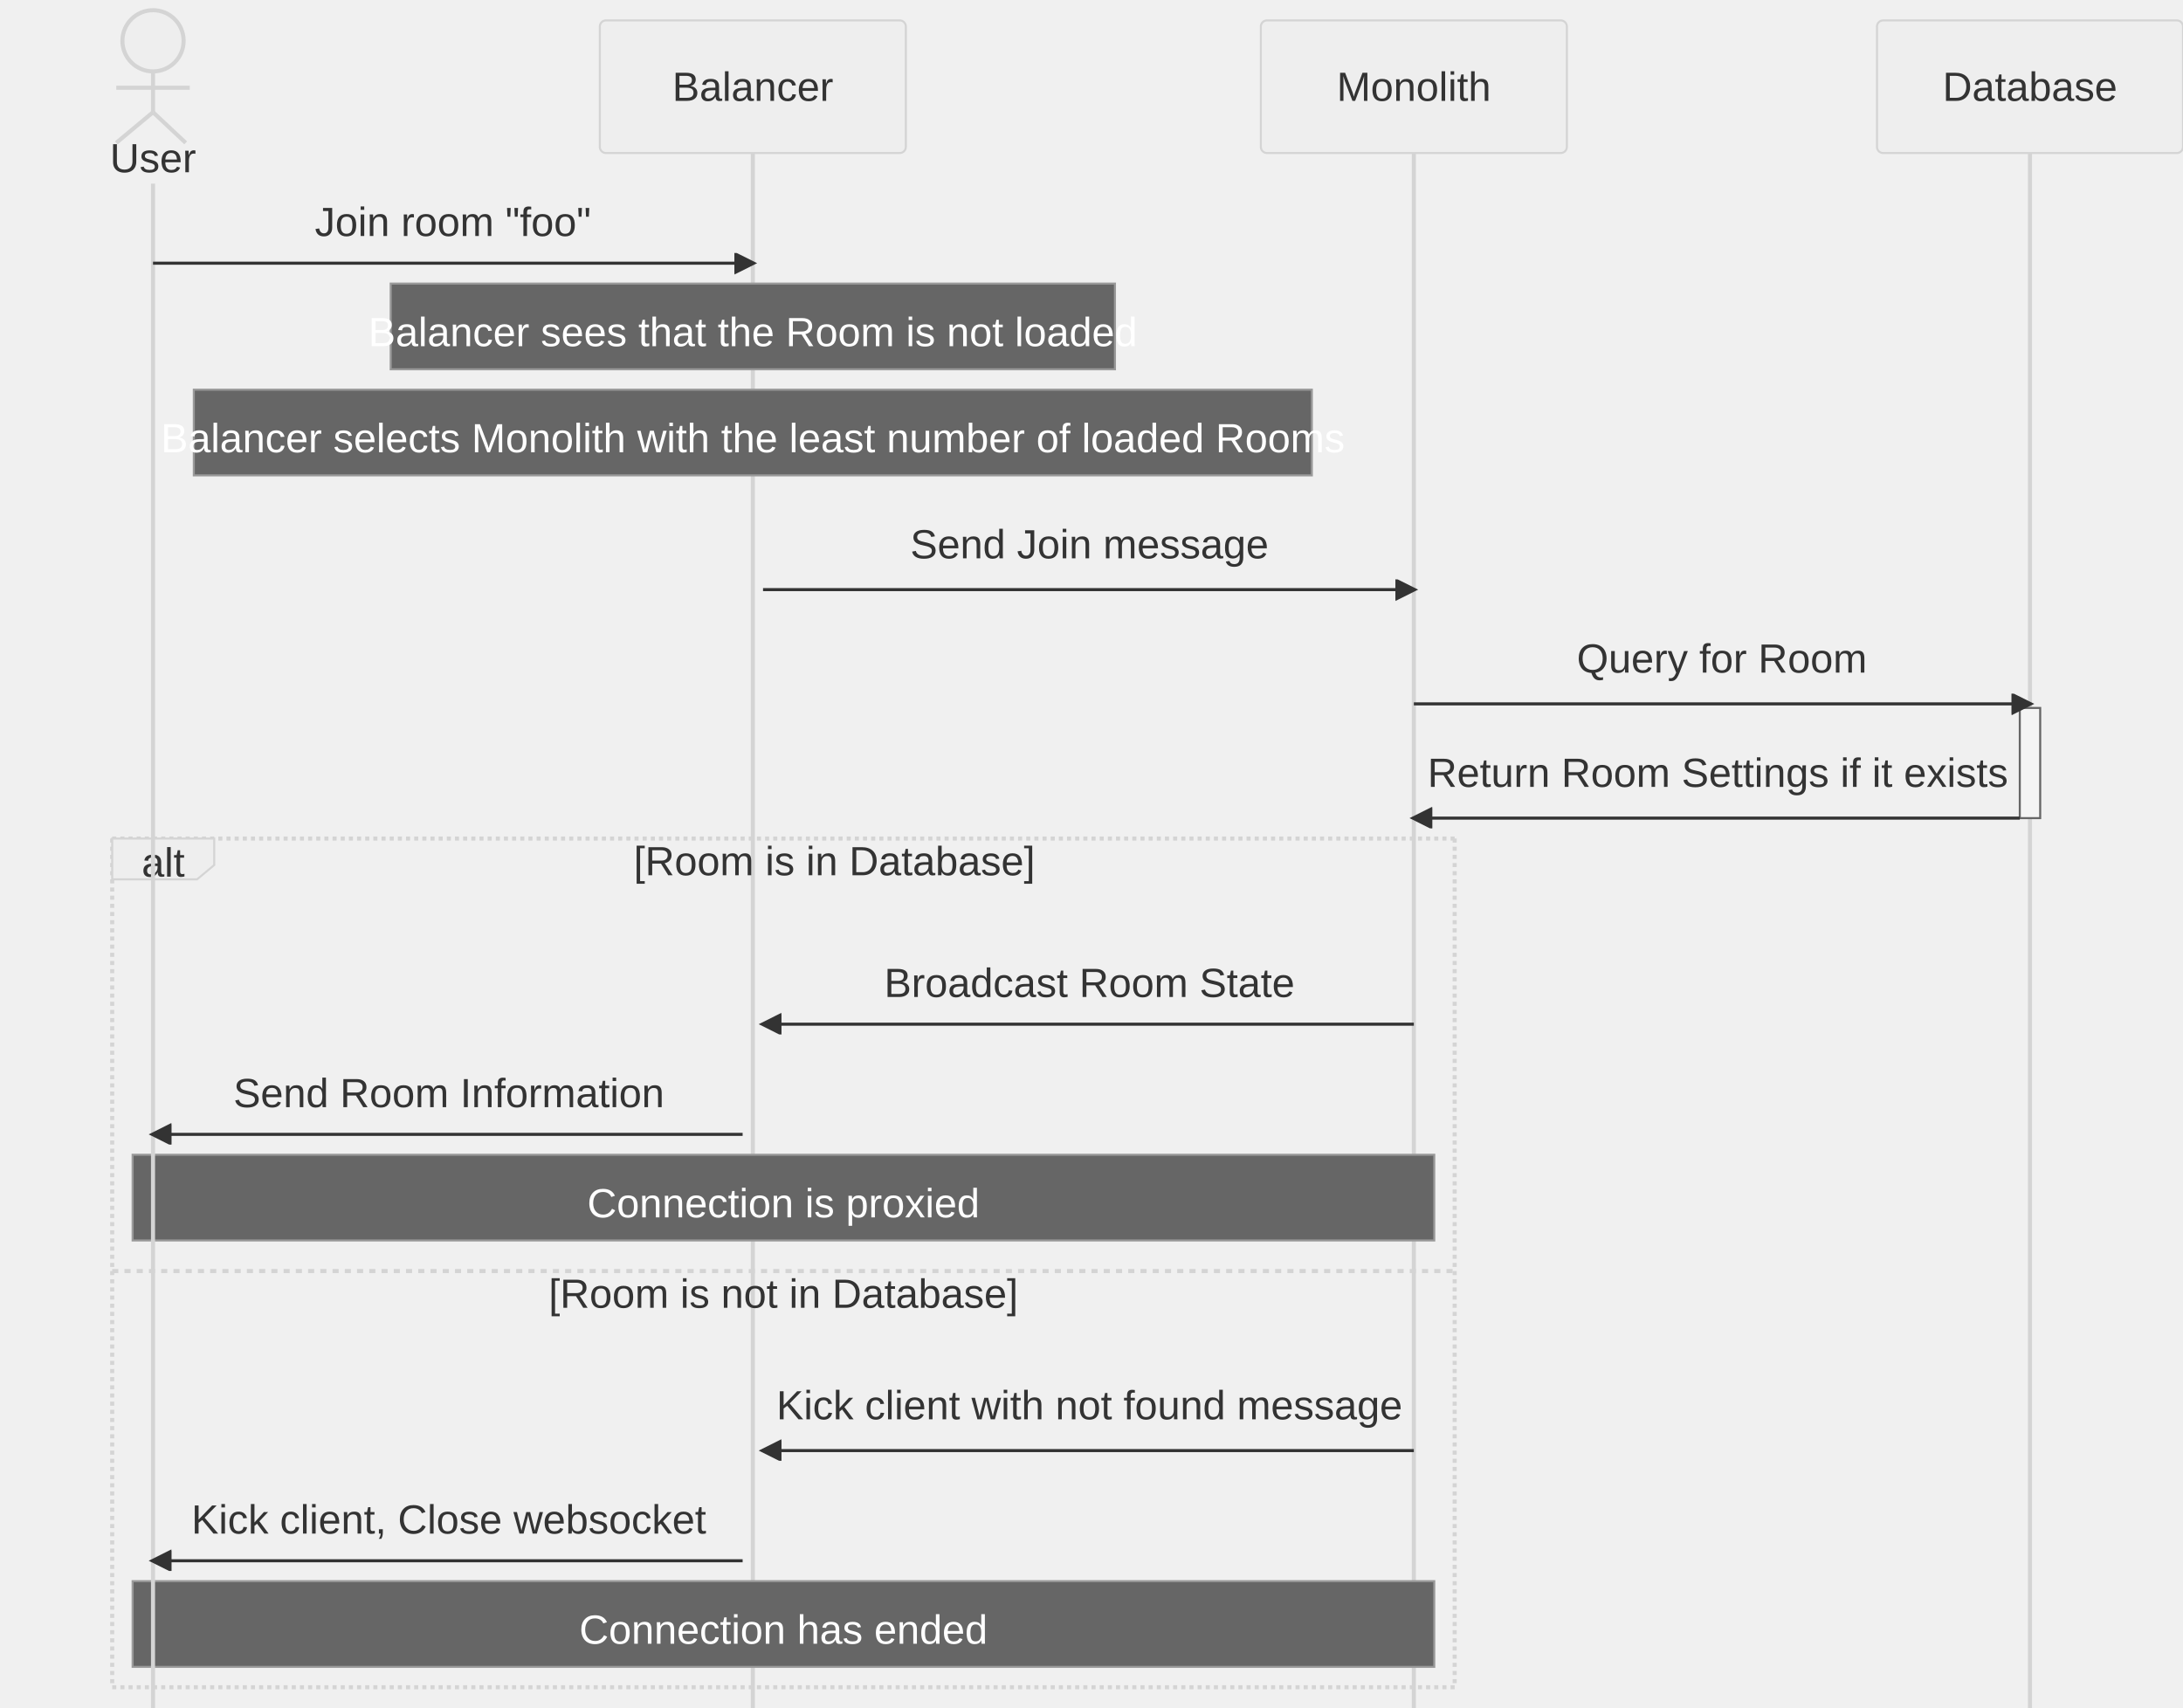
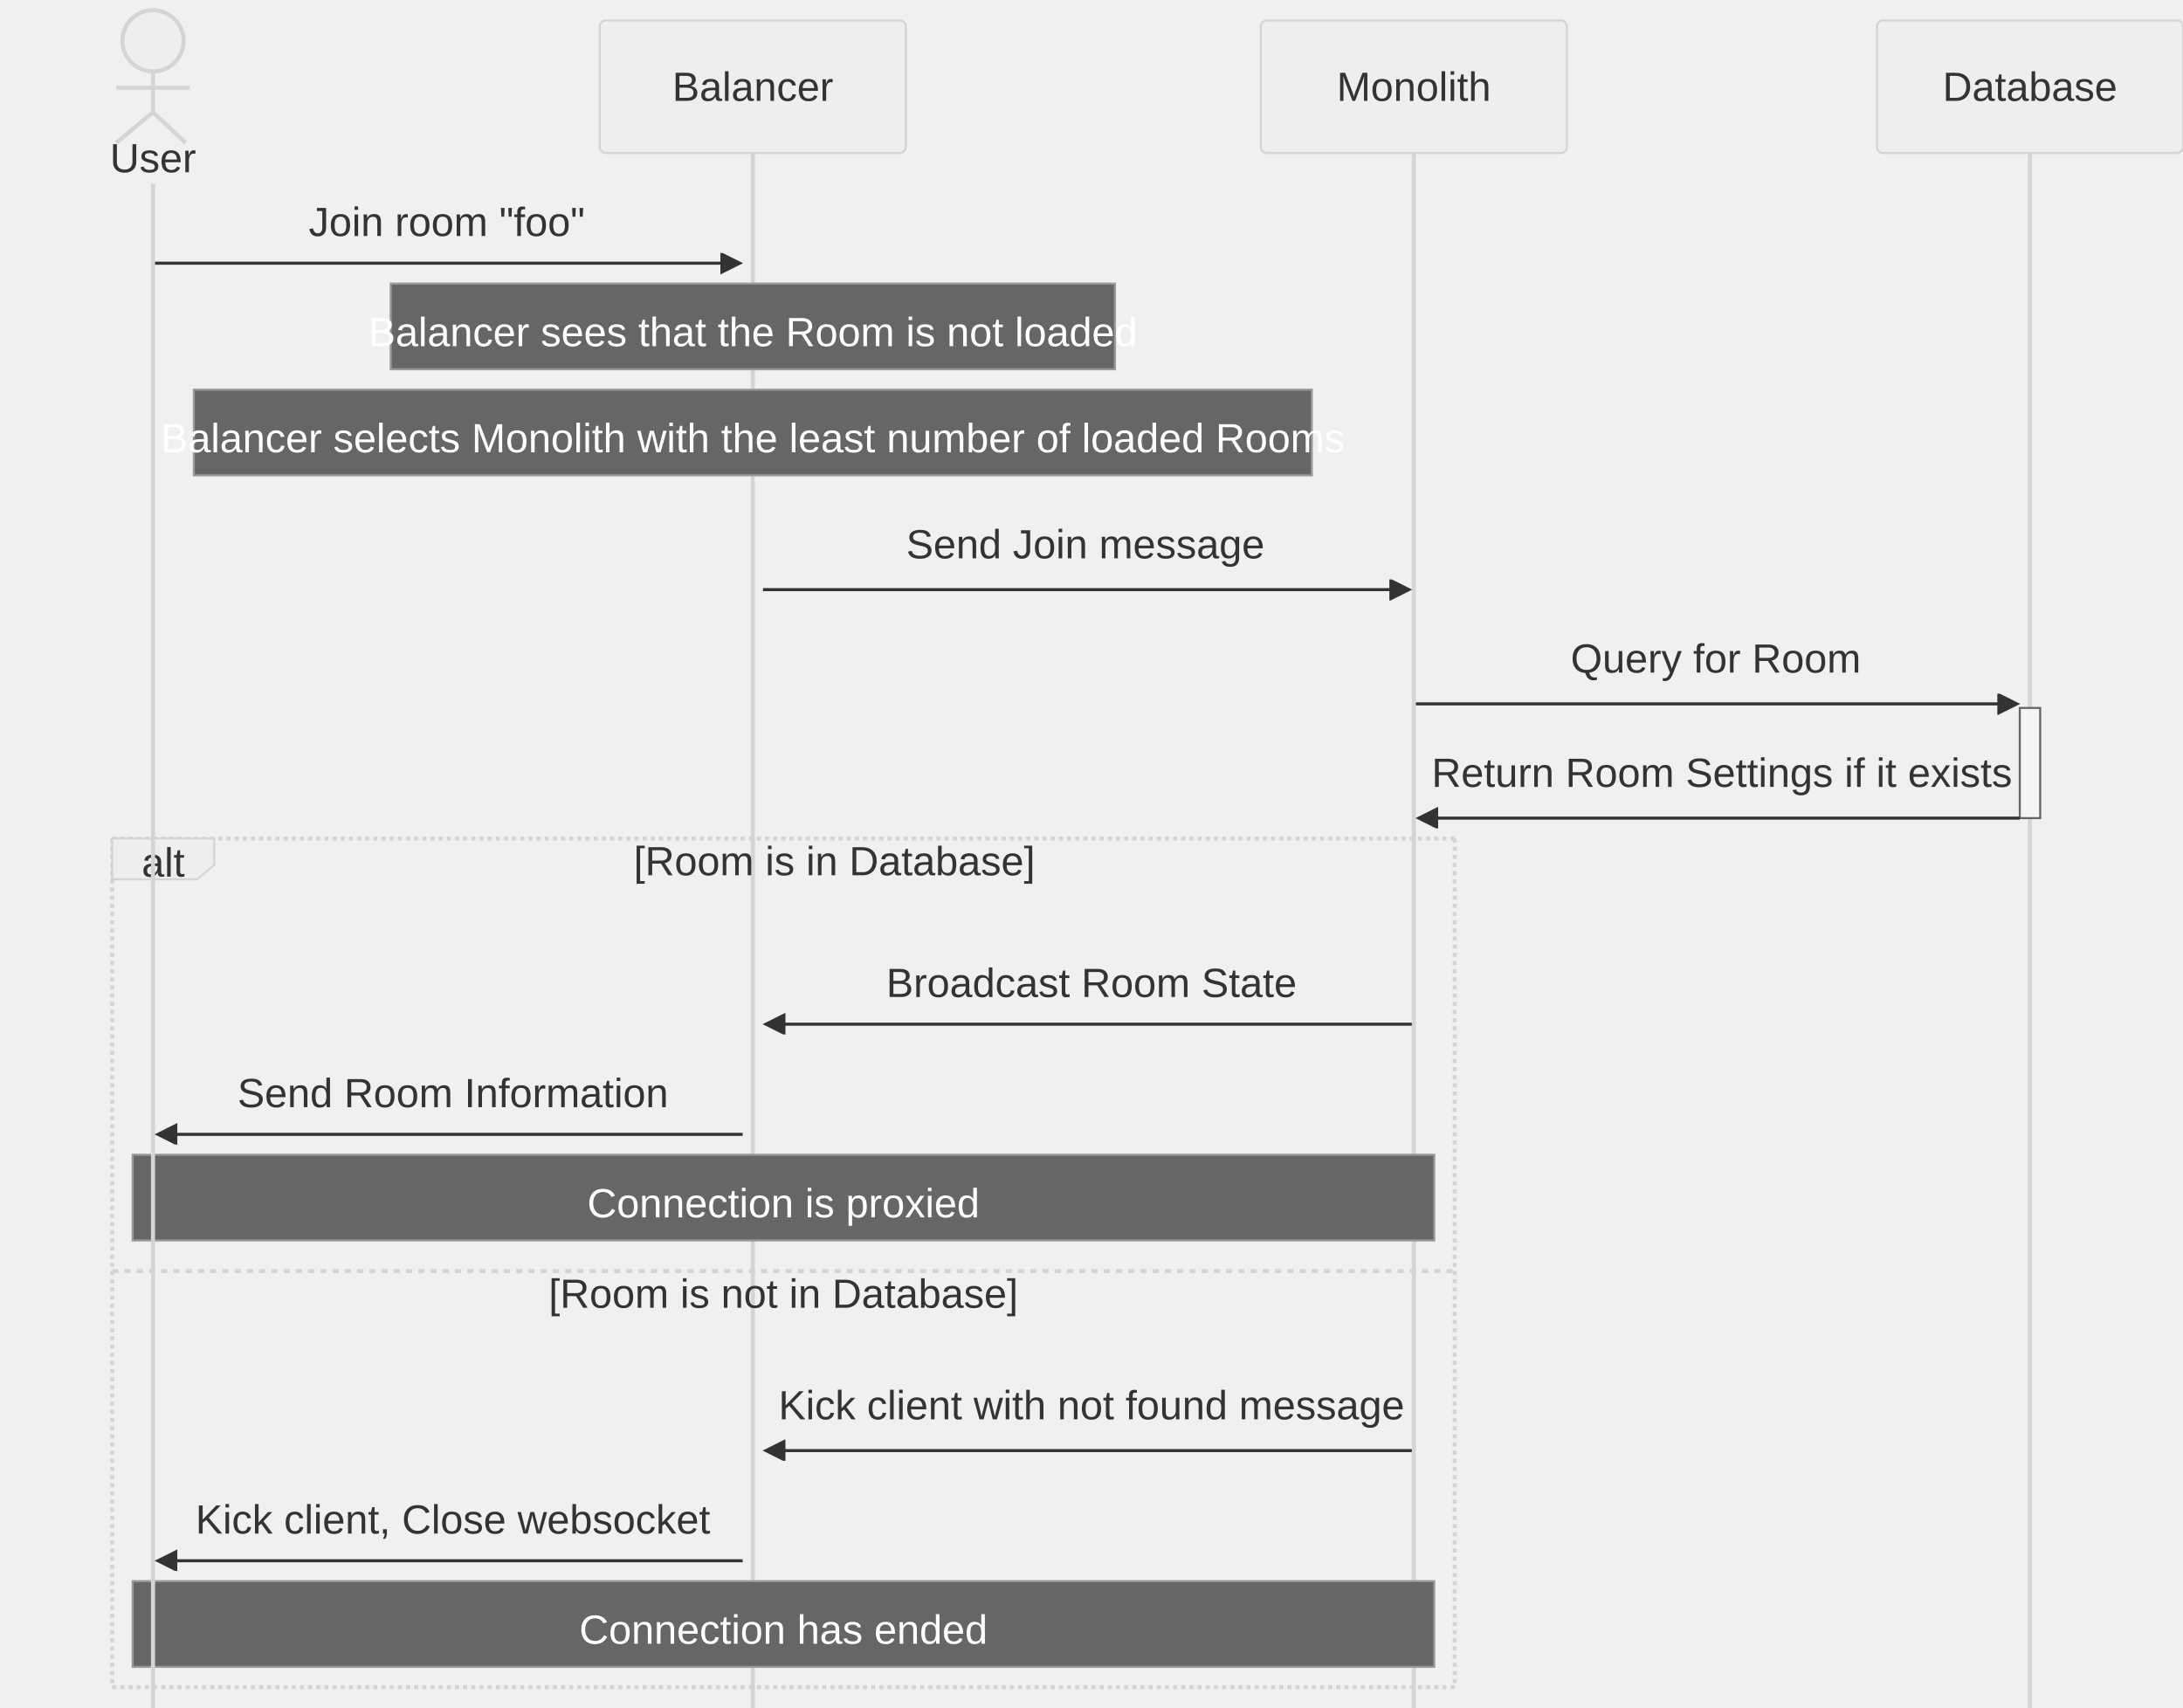
<svg xmlns="http://www.w3.org/2000/svg" aria-roledescription="sequence" role="graphics-document document" viewBox="0 -10 1070 837" style="max-width: 1070px; background-color: white;" width="100%" id="my-svg">
  <g>
    <line stroke="#999" stroke-width="0.5px" class="200" y2="2000" x2="995" y1="5" x1="995" id="actor3" />
    <g id="root-3">
      <rect class="actor" ry="3" rx="3" height="65" width="150" stroke="#666" fill="#eaeaea" y="0" x="920" />
      <text style="text-anchor: middle; font-size: 20px; font-weight: 400;" class="actor" alignment-baseline="central" dominant-baseline="central" y="32.5" x="995">
        <tspan dy="0" x="995">Database</tspan>
      </text>
    </g>
  </g>
  <g>
    <line stroke="#999" stroke-width="0.5px" class="200" y2="2000" x2="693" y1="5" x1="693" id="actor2" />
    <g id="root-2">
      <rect class="actor" ry="3" rx="3" height="65" width="150" stroke="#666" fill="#eaeaea" y="0" x="618" />
      <text style="text-anchor: middle; font-size: 20px; font-weight: 400;" class="actor" alignment-baseline="central" dominant-baseline="central" y="32.5" x="693">
        <tspan dy="0" x="693">Monolith</tspan>
      </text>
    </g>
  </g>
  <g>
    <line stroke="#999" stroke-width="0.5px" class="200" y2="2000" x2="369" y1="5" x1="369" id="actor1" />
    <g id="root-1">
      <rect class="actor" ry="3" rx="3" height="65" width="150" stroke="#666" fill="#eaeaea" y="0" x="294" />
      <text style="text-anchor: middle; font-size: 20px; font-weight: 400;" class="actor" alignment-baseline="central" dominant-baseline="central" y="32.5" x="369">
        <tspan dy="0" x="369">Balancer</tspan>
      </text>
    </g>
  </g>
  <style>#my-svg{font-family:"trebuchet ms",verdana,arial,sans-serif;font-size:16px;fill:#000000;}#my-svg .error-icon{fill:#552222;}#my-svg .error-text{fill:#552222;stroke:#552222;}#my-svg .edge-thickness-normal{stroke-width:2px;}#my-svg .edge-thickness-thick{stroke-width:3.5px;}#my-svg .edge-pattern-solid{stroke-dasharray:0;}#my-svg .edge-pattern-dashed{stroke-dasharray:3;}#my-svg .edge-pattern-dotted{stroke-dasharray:2;}#my-svg .marker{fill:#666;stroke:#666;}#my-svg .marker.cross{stroke:#666;}#my-svg svg{font-family:"trebuchet ms",verdana,arial,sans-serif;font-size:16px;}#my-svg .actor{stroke:hsl(0, 0%, 83%);fill:#eee;}#my-svg text.actor&gt;tspan{fill:#333;stroke:none;}#my-svg .actor-line{stroke:#666;}#my-svg .messageLine0{stroke-width:1.5;stroke-dasharray:none;stroke:#333;}#my-svg .messageLine1{stroke-width:1.5;stroke-dasharray:2,2;stroke:#333;}#my-svg #arrowhead path{fill:#333;stroke:#333;}#my-svg .sequenceNumber{fill:white;}#my-svg #sequencenumber{fill:#333;}#my-svg #crosshead path{fill:#333;stroke:#333;}#my-svg .messageText{fill:#333;stroke:none;}#my-svg .labelBox{stroke:hsl(0, 0%, 83%);fill:#eee;}#my-svg .labelText,#my-svg .labelText&gt;tspan{fill:#333;stroke:none;}#my-svg .loopText,#my-svg .loopText&gt;tspan{fill:#333;stroke:none;}#my-svg .loopLine{stroke-width:2px;stroke-dasharray:2,2;stroke:hsl(0, 0%, 83%);fill:hsl(0, 0%, 83%);}#my-svg .note{stroke:#999;fill:#666;}#my-svg .noteText,#my-svg .noteText&gt;tspan{fill:#fff;stroke:none;}#my-svg .activation0{fill:#f4f4f4;stroke:#666;}#my-svg .activation1{fill:#f4f4f4;stroke:#666;}#my-svg .activation2{fill:#f4f4f4;stroke:#666;}#my-svg .actorPopupMenu{position:absolute;}#my-svg .actorPopupMenuPanel{position:absolute;fill:#eee;box-shadow:0px 8px 16px 0px rgba(0,0,0,0.2);filter:drop-shadow(3px 5px 2px rgb(0 0 0 / 0.4));}#my-svg .actor-man line{stroke:hsl(0, 0%, 83%);fill:#eee;}#my-svg .actor-man circle,#my-svg line{stroke:hsl(0, 0%, 83%);fill:#eee;stroke-width:2px;}#my-svg :root{--mermaid-font-family:"trebuchet ms",verdana,arial,sans-serif;}</style>
  <g />
  <defs>
    <symbol height="24" width="24" id="computer">
      <path d="M2 2v13h20v-13h-20zm18 11h-16v-9h16v9zm-10.228 6l.466-1h3.524l.467 1h-4.457zm14.228 3h-24l2-6h2.104l-1.33 4h18.45l-1.297-4h2.073l2 6zm-5-10h-14v-7h14v7z" transform="scale(.5)" />
    </symbol>
  </defs>
  <defs>
    <symbol clip-rule="evenodd" fill-rule="evenodd" id="database">
      <path d="M12.258.001l.256.004.255.005.253.008.251.01.249.012.247.015.246.016.242.019.241.02.239.023.236.024.233.027.231.028.229.031.225.032.223.034.22.036.217.038.214.04.211.041.208.043.205.045.201.046.198.048.194.05.191.051.187.053.183.054.18.056.175.057.172.059.168.06.163.061.16.063.155.064.15.066.074.033.073.033.071.034.07.034.069.035.068.035.067.035.066.035.064.036.064.036.062.036.06.036.06.037.058.037.058.037.055.038.055.038.053.038.052.038.051.039.05.039.048.039.047.039.045.04.044.04.043.04.041.04.04.041.039.041.037.041.036.041.034.041.033.042.032.042.03.042.029.042.027.042.026.043.024.043.023.043.021.043.02.043.018.044.017.043.015.044.013.044.012.044.011.045.009.044.007.045.006.045.004.045.002.045.001.045v17l-.001.045-.002.045-.004.045-.006.045-.007.045-.009.044-.011.045-.012.044-.013.044-.015.044-.017.043-.018.044-.02.043-.021.043-.023.043-.024.043-.026.043-.027.042-.029.042-.03.042-.032.042-.033.042-.034.041-.036.041-.037.041-.039.041-.04.041-.041.04-.043.04-.044.04-.045.04-.047.039-.048.039-.05.039-.051.039-.052.038-.053.038-.055.038-.055.038-.058.037-.058.037-.06.037-.06.036-.062.036-.064.036-.064.036-.066.035-.067.035-.068.035-.069.035-.07.034-.071.034-.073.033-.074.033-.15.066-.155.064-.16.063-.163.061-.168.06-.172.059-.175.057-.18.056-.183.054-.187.053-.191.051-.194.05-.198.048-.201.046-.205.045-.208.043-.211.041-.214.04-.217.038-.22.036-.223.034-.225.032-.229.031-.231.028-.233.027-.236.024-.239.023-.241.02-.242.019-.246.016-.247.015-.249.012-.251.01-.253.008-.255.005-.256.004-.258.001-.258-.001-.256-.004-.255-.005-.253-.008-.251-.01-.249-.012-.247-.015-.245-.016-.243-.019-.241-.02-.238-.023-.236-.024-.234-.027-.231-.028-.228-.031-.226-.032-.223-.034-.22-.036-.217-.038-.214-.04-.211-.041-.208-.043-.204-.045-.201-.046-.198-.048-.195-.05-.19-.051-.187-.053-.184-.054-.179-.056-.176-.057-.172-.059-.167-.06-.164-.061-.159-.063-.155-.064-.151-.066-.074-.033-.072-.033-.072-.034-.07-.034-.069-.035-.068-.035-.067-.035-.066-.035-.064-.036-.063-.036-.062-.036-.061-.036-.06-.037-.058-.037-.057-.037-.056-.038-.055-.038-.053-.038-.052-.038-.051-.039-.049-.039-.049-.039-.046-.039-.046-.04-.044-.04-.043-.04-.041-.04-.04-.041-.039-.041-.037-.041-.036-.041-.034-.041-.033-.042-.032-.042-.03-.042-.029-.042-.027-.042-.026-.043-.024-.043-.023-.043-.021-.043-.02-.043-.018-.044-.017-.043-.015-.044-.013-.044-.012-.044-.011-.045-.009-.044-.007-.045-.006-.045-.004-.045-.002-.045-.001-.045v-17l.001-.045.002-.045.004-.045.006-.045.007-.045.009-.044.011-.045.012-.044.013-.044.015-.044.017-.043.018-.044.02-.043.021-.043.023-.043.024-.043.026-.043.027-.042.029-.042.03-.042.032-.042.033-.042.034-.041.036-.041.037-.041.039-.041.04-.041.041-.04.043-.04.044-.04.046-.04.046-.039.049-.039.049-.039.051-.039.052-.038.053-.038.055-.038.056-.038.057-.037.058-.037.06-.037.061-.036.062-.036.063-.036.064-.036.066-.035.067-.035.068-.035.069-.035.07-.034.072-.034.072-.033.074-.033.151-.066.155-.064.159-.063.164-.061.167-.06.172-.059.176-.057.179-.056.184-.054.187-.053.19-.051.195-.05.198-.048.201-.046.204-.045.208-.043.211-.041.214-.04.217-.038.22-.036.223-.034.226-.032.228-.031.231-.028.234-.027.236-.024.238-.023.241-.02.243-.019.245-.016.247-.015.249-.012.251-.01.253-.008.255-.005.256-.004.258-.001.258.001zm-9.258 20.499v.01l.001.021.003.021.004.022.005.021.006.022.007.022.009.023.01.022.011.023.012.023.013.023.015.023.016.024.017.023.018.024.019.024.021.024.022.025.023.024.024.025.052.049.056.05.061.051.066.051.07.051.075.051.079.052.084.052.088.052.092.052.097.052.102.051.105.052.11.052.114.051.119.051.123.051.127.05.131.05.135.05.139.048.144.049.147.047.152.047.155.047.16.045.163.045.167.043.171.043.176.041.178.041.183.039.187.039.19.037.194.035.197.035.202.033.204.031.209.03.212.029.216.027.219.025.222.024.226.021.23.02.233.018.236.016.24.015.243.012.246.01.249.008.253.005.256.004.259.001.26-.001.257-.004.254-.005.25-.008.247-.011.244-.012.241-.014.237-.016.233-.018.231-.021.226-.021.224-.024.22-.026.216-.027.212-.028.21-.031.205-.031.202-.034.198-.034.194-.036.191-.037.187-.039.183-.04.179-.04.175-.042.172-.043.168-.044.163-.045.16-.046.155-.046.152-.047.148-.048.143-.049.139-.049.136-.05.131-.05.126-.05.123-.051.118-.052.114-.051.11-.052.106-.052.101-.052.096-.052.092-.052.088-.053.083-.051.079-.052.074-.052.07-.051.065-.051.06-.051.056-.05.051-.05.023-.024.023-.025.021-.024.02-.024.019-.024.018-.024.017-.024.015-.023.014-.024.013-.023.012-.023.01-.023.01-.022.008-.022.006-.022.006-.022.004-.022.004-.021.001-.021.001-.021v-4.127l-.077.055-.08.053-.083.054-.085.053-.087.052-.09.052-.093.051-.095.05-.097.05-.1.049-.102.049-.105.048-.106.047-.109.047-.111.046-.114.045-.115.045-.118.044-.12.043-.122.042-.124.042-.126.041-.128.04-.13.04-.132.038-.134.038-.135.037-.138.037-.139.035-.142.035-.143.034-.144.033-.147.032-.148.031-.15.03-.151.03-.153.029-.154.027-.156.027-.158.026-.159.025-.161.024-.162.023-.163.022-.165.021-.166.02-.167.019-.169.018-.169.017-.171.016-.173.015-.173.014-.175.013-.175.012-.177.011-.178.01-.179.008-.179.008-.181.006-.182.005-.182.004-.184.003-.184.002h-.37l-.184-.002-.184-.003-.182-.004-.182-.005-.181-.006-.179-.008-.179-.008-.178-.01-.176-.011-.176-.012-.175-.013-.173-.014-.172-.015-.171-.016-.17-.017-.169-.018-.167-.019-.166-.02-.165-.021-.163-.022-.162-.023-.161-.024-.159-.025-.157-.026-.156-.027-.155-.027-.153-.029-.151-.03-.15-.03-.148-.031-.146-.032-.145-.033-.143-.034-.141-.035-.14-.035-.137-.037-.136-.037-.134-.038-.132-.038-.13-.04-.128-.04-.126-.041-.124-.042-.122-.042-.12-.044-.117-.043-.116-.045-.113-.045-.112-.046-.109-.047-.106-.047-.105-.048-.102-.049-.1-.049-.097-.05-.095-.05-.093-.052-.09-.051-.087-.052-.085-.053-.083-.054-.08-.054-.077-.054v4.127zm0-5.654v.011l.001.021.003.021.004.021.005.022.006.022.007.022.009.022.01.022.011.023.012.023.013.023.015.024.016.023.017.024.018.024.019.024.021.024.022.024.023.025.024.024.052.05.056.05.061.05.066.051.07.051.075.052.079.051.084.052.088.052.092.052.097.052.102.052.105.052.11.051.114.051.119.052.123.05.127.051.131.05.135.049.139.049.144.048.147.048.152.047.155.046.16.045.163.045.167.044.171.042.176.042.178.04.183.04.187.038.19.037.194.036.197.034.202.033.204.032.209.03.212.028.216.027.219.025.222.024.226.022.23.02.233.018.236.016.24.014.243.012.246.01.249.008.253.006.256.003.259.001.26-.001.257-.003.254-.006.25-.008.247-.01.244-.012.241-.015.237-.016.233-.018.231-.02.226-.022.224-.024.22-.025.216-.027.212-.029.21-.03.205-.032.202-.033.198-.035.194-.036.191-.037.187-.039.183-.039.179-.041.175-.042.172-.043.168-.044.163-.045.16-.045.155-.047.152-.047.148-.048.143-.048.139-.05.136-.049.131-.05.126-.051.123-.051.118-.051.114-.052.11-.052.106-.052.101-.052.096-.052.092-.052.088-.052.083-.052.079-.052.074-.051.07-.052.065-.051.06-.05.056-.051.051-.049.023-.025.023-.024.021-.025.02-.024.019-.024.018-.024.017-.024.015-.023.014-.023.013-.024.012-.022.01-.023.01-.023.008-.022.006-.022.006-.022.004-.021.004-.022.001-.021.001-.021v-4.139l-.077.054-.08.054-.083.054-.085.052-.087.053-.09.051-.093.051-.095.051-.097.05-.1.049-.102.049-.105.048-.106.047-.109.047-.111.046-.114.045-.115.044-.118.044-.12.044-.122.042-.124.042-.126.041-.128.04-.13.039-.132.039-.134.038-.135.037-.138.036-.139.036-.142.035-.143.033-.144.033-.147.033-.148.031-.15.03-.151.03-.153.028-.154.028-.156.027-.158.026-.159.025-.161.024-.162.023-.163.022-.165.021-.166.02-.167.019-.169.018-.169.017-.171.016-.173.015-.173.014-.175.013-.175.012-.177.011-.178.009-.179.009-.179.007-.181.007-.182.005-.182.004-.184.003-.184.002h-.37l-.184-.002-.184-.003-.182-.004-.182-.005-.181-.007-.179-.007-.179-.009-.178-.009-.176-.011-.176-.012-.175-.013-.173-.014-.172-.015-.171-.016-.17-.017-.169-.018-.167-.019-.166-.02-.165-.021-.163-.022-.162-.023-.161-.024-.159-.025-.157-.026-.156-.027-.155-.028-.153-.028-.151-.03-.15-.03-.148-.031-.146-.033-.145-.033-.143-.033-.141-.035-.14-.036-.137-.036-.136-.037-.134-.038-.132-.039-.13-.039-.128-.04-.126-.041-.124-.042-.122-.043-.12-.043-.117-.044-.116-.044-.113-.046-.112-.046-.109-.046-.106-.047-.105-.048-.102-.049-.1-.049-.097-.05-.095-.051-.093-.051-.09-.051-.087-.053-.085-.052-.083-.054-.08-.054-.077-.054v4.139zm0-5.666v.011l.001.02.003.022.004.021.005.022.006.021.007.022.009.023.01.022.011.023.012.023.013.023.015.023.016.024.017.024.018.023.019.024.021.025.022.024.023.024.024.025.052.05.056.05.061.05.066.051.07.051.075.052.079.051.084.052.088.052.092.052.097.052.102.052.105.051.11.052.114.051.119.051.123.051.127.05.131.05.135.05.139.049.144.048.147.048.152.047.155.046.16.045.163.045.167.043.171.043.176.042.178.04.183.04.187.038.19.037.194.036.197.034.202.033.204.032.209.03.212.028.216.027.219.025.222.024.226.021.23.02.233.018.236.017.24.014.243.012.246.01.249.008.253.006.256.003.259.001.26-.001.257-.003.254-.006.25-.008.247-.01.244-.013.241-.014.237-.016.233-.018.231-.02.226-.022.224-.024.22-.025.216-.027.212-.029.21-.03.205-.032.202-.033.198-.035.194-.036.191-.037.187-.039.183-.039.179-.041.175-.042.172-.043.168-.044.163-.045.16-.045.155-.047.152-.047.148-.048.143-.049.139-.049.136-.049.131-.051.126-.05.123-.051.118-.052.114-.051.11-.052.106-.052.101-.052.096-.052.092-.052.088-.052.083-.052.079-.052.074-.052.07-.051.065-.051.06-.051.056-.05.051-.049.023-.025.023-.025.021-.024.02-.024.019-.024.018-.024.017-.024.015-.023.014-.024.013-.023.012-.023.01-.022.01-.023.008-.022.006-.022.006-.022.004-.022.004-.021.001-.021.001-.021v-4.153l-.077.054-.08.054-.083.053-.085.053-.087.053-.09.051-.093.051-.095.051-.097.05-.1.049-.102.048-.105.048-.106.048-.109.046-.111.046-.114.046-.115.044-.118.044-.12.043-.122.043-.124.042-.126.041-.128.04-.13.039-.132.039-.134.038-.135.037-.138.036-.139.036-.142.034-.143.034-.144.033-.147.032-.148.032-.15.03-.151.03-.153.028-.154.028-.156.027-.158.026-.159.024-.161.024-.162.023-.163.023-.165.021-.166.02-.167.019-.169.018-.169.017-.171.016-.173.015-.173.014-.175.013-.175.012-.177.01-.178.01-.179.009-.179.007-.181.006-.182.006-.182.004-.184.003-.184.001-.185.001-.185-.001-.184-.001-.184-.003-.182-.004-.182-.006-.181-.006-.179-.007-.179-.009-.178-.01-.176-.01-.176-.012-.175-.013-.173-.014-.172-.015-.171-.016-.17-.017-.169-.018-.167-.019-.166-.02-.165-.021-.163-.023-.162-.023-.161-.024-.159-.024-.157-.026-.156-.027-.155-.028-.153-.028-.151-.03-.15-.03-.148-.032-.146-.032-.145-.033-.143-.034-.141-.034-.14-.036-.137-.036-.136-.037-.134-.038-.132-.039-.13-.039-.128-.041-.126-.041-.124-.041-.122-.043-.12-.043-.117-.044-.116-.044-.113-.046-.112-.046-.109-.046-.106-.048-.105-.048-.102-.048-.1-.05-.097-.049-.095-.051-.093-.051-.09-.052-.087-.052-.085-.053-.083-.053-.08-.054-.077-.054v4.153zm8.74-8.179l-.257.004-.254.005-.25.008-.247.011-.244.012-.241.014-.237.016-.233.018-.231.021-.226.022-.224.023-.22.026-.216.027-.212.028-.21.031-.205.032-.202.033-.198.034-.194.036-.191.038-.187.038-.183.04-.179.041-.175.042-.172.043-.168.043-.163.045-.16.046-.155.046-.152.048-.148.048-.143.048-.139.049-.136.05-.131.05-.126.051-.123.051-.118.051-.114.052-.11.052-.106.052-.101.052-.096.052-.092.052-.088.052-.083.052-.079.052-.074.051-.07.052-.065.051-.06.05-.056.05-.051.05-.023.025-.023.024-.021.024-.02.025-.019.024-.018.024-.017.023-.015.024-.014.023-.013.023-.012.023-.01.023-.01.022-.008.022-.006.023-.006.021-.004.022-.004.021-.001.021-.001.021.001.021.001.021.004.021.004.022.006.021.006.023.008.022.01.022.01.023.012.023.013.023.014.023.015.024.017.023.018.024.019.024.02.025.021.024.023.024.023.025.051.05.056.05.06.05.065.051.07.052.074.051.079.052.083.052.088.052.092.052.096.052.101.052.106.052.11.052.114.052.118.051.123.051.126.051.131.05.136.05.139.049.143.048.148.048.152.048.155.046.16.046.163.045.168.043.172.043.175.042.179.041.183.04.187.038.191.038.194.036.198.034.202.033.205.032.21.031.212.028.216.027.22.026.224.023.226.022.231.021.233.018.237.016.241.014.244.012.247.011.25.008.254.005.257.004.26.001.26-.001.257-.004.254-.005.25-.008.247-.011.244-.012.241-.014.237-.016.233-.018.231-.021.226-.022.224-.023.22-.026.216-.027.212-.028.21-.031.205-.032.202-.033.198-.034.194-.036.191-.038.187-.038.183-.04.179-.041.175-.042.172-.043.168-.043.163-.045.16-.046.155-.046.152-.048.148-.048.143-.048.139-.049.136-.05.131-.05.126-.051.123-.051.118-.051.114-.052.11-.052.106-.052.101-.052.096-.052.092-.052.088-.052.083-.052.079-.052.074-.051.07-.052.065-.051.06-.05.056-.05.051-.05.023-.025.023-.024.021-.024.02-.025.019-.024.018-.024.017-.023.015-.024.014-.023.013-.023.012-.023.01-.023.01-.022.008-.022.006-.023.006-.021.004-.022.004-.021.001-.021.001-.021-.001-.021-.001-.021-.004-.021-.004-.022-.006-.021-.006-.023-.008-.022-.01-.022-.01-.023-.012-.023-.013-.023-.014-.023-.015-.024-.017-.023-.018-.024-.019-.024-.02-.025-.021-.024-.023-.024-.023-.025-.051-.05-.056-.05-.06-.05-.065-.051-.07-.052-.074-.051-.079-.052-.083-.052-.088-.052-.092-.052-.096-.052-.101-.052-.106-.052-.11-.052-.114-.052-.118-.051-.123-.051-.126-.051-.131-.05-.136-.05-.139-.049-.143-.048-.148-.048-.152-.048-.155-.046-.16-.046-.163-.045-.168-.043-.172-.043-.175-.042-.179-.041-.183-.04-.187-.038-.191-.038-.194-.036-.198-.034-.202-.033-.205-.032-.21-.031-.212-.028-.216-.027-.22-.026-.224-.023-.226-.022-.231-.021-.233-.018-.237-.016-.241-.014-.244-.012-.247-.011-.25-.008-.254-.005-.257-.004-.26-.001-.26.001z" transform="scale(.5)" />
    </symbol>
  </defs>
  <defs>
    <symbol height="24" width="24" id="clock">
      <path d="M12 2c5.514 0 10 4.486 10 10s-4.486 10-10 10-10-4.486-10-10 4.486-10 10-10zm0-2c-6.627 0-12 5.373-12 12s5.373 12 12 12 12-5.373 12-12-5.373-12-12-12zm5.848 12.459c.202.038.202.333.001.372-1.907.361-6.045 1.111-6.547 1.111-.719 0-1.301-.582-1.301-1.301 0-.512.77-5.447 1.125-7.445.034-.192.312-.181.343.014l.985 6.238 5.394 1.011z" transform="scale(.5)" />
    </symbol>
  </defs>
  <defs>
-     <marker orient="auto" markerHeight="12" markerWidth="12" markerUnits="userSpaceOnUse" refY="5" refX="9" id="arrowhead">
+     <marker orient="auto" markerHeight="12" markerWidth="12" markerUnits="userSpaceOnUse" refY="5" refX="7.9" id="arrowhead">
      <path d="M 0 0 L 10 5 L 0 10 z" />
    </marker>
  </defs>
  <defs>
-     <marker refY="5" refX="4" orient="auto" markerHeight="8" markerWidth="15" id="crosshead">
+     <marker refY="4.5" refX="4" orient="auto" markerHeight="8" markerWidth="15" id="crosshead">
      <path style="stroke-dasharray: 0, 0;" d="M 1,2 L 6,7 M 6,2 L 1,7" stroke-width="1pt" stroke="#000000" fill="none" />
    </marker>
  </defs>
  <defs>
-     <marker orient="auto" markerHeight="28" markerWidth="20" refY="7" refX="18" id="filled-head">
+     <marker orient="auto" markerHeight="28" markerWidth="20" refY="7" refX="15.5" id="filled-head">
      <path d="M 18,7 L9,13 L14,7 L9,1 Z" />
    </marker>
  </defs>
  <defs>
    <marker orient="auto" markerHeight="40" markerWidth="60" refY="15" refX="15" id="sequencenumber">
      <circle r="6" cy="15" cx="15" />
    </marker>
  </defs>
  <g />
  <g>
    <rect class="note" ry="0" rx="0" height="42" width="355" stroke="#666" fill="#EDF2AE" y="129" x="191.5" />
    <text style="font-size: 20px; font-weight: 400;" dy="1em" class="noteText" alignment-baseline="middle" dominant-baseline="middle" text-anchor="middle" y="134" x="369">
      <tspan x="369">Balancer sees that the Room is not loaded</tspan>
    </text>
  </g>
  <g>
    <rect class="note" ry="0" rx="0" height="42" width="548" stroke="#666" fill="#EDF2AE" y="181" x="95" />
    <text style="font-size: 20px; font-weight: 400;" dy="1em" class="noteText" alignment-baseline="middle" dominant-baseline="middle" text-anchor="middle" y="186" x="369">
      <tspan x="369">Balancer selects Monolith with the least number of loaded Rooms</tspan>
    </text>
  </g>
  <g>
    <rect class="activation0" ry="0" rx="0" height="54" width="10" stroke="#666" fill="#EDF2AE" y="337" x="990" />
  </g>
  <g>
    <rect class="note" ry="0" rx="0" height="42" width="638" stroke="#666" fill="#EDF2AE" y="556" x="65" />
    <text style="font-size: 20px; font-weight: 400;" dy="1em" class="noteText" alignment-baseline="middle" dominant-baseline="middle" text-anchor="middle" y="561" x="384">
      <tspan x="384">Connection is proxied</tspan>
    </text>
  </g>
  <g>
    <rect class="note" ry="0" rx="0" height="42" width="638" stroke="#666" fill="#EDF2AE" y="765" x="65" />
    <text style="font-size: 20px; font-weight: 400;" dy="1em" class="noteText" alignment-baseline="middle" dominant-baseline="middle" text-anchor="middle" y="770" x="384">
      <tspan x="384">Connection has ended</tspan>
    </text>
  </g>
  <g>
    <line class="loopLine" y2="401" x2="713" y1="401" x1="55" />
    <line class="loopLine" y2="817" x2="713" y1="401" x1="713" />
    <line class="loopLine" y2="817" x2="713" y1="817" x1="55" />
    <line class="loopLine" y2="817" x2="55" y1="401" x1="55" />
    <line style="stroke-dasharray: 3, 3;" class="loopLine" y2="613" x2="713" y1="613" x1="55" />
    <polygon class="labelBox" points="55,401 105,401 105,414 96.6,421 55,421" />
    <text style="font-size: 20px; font-weight: 400;" class="labelText" alignment-baseline="middle" dominant-baseline="middle" text-anchor="middle" y="414" x="80">alt</text>
    <text style="font-size: 20px; font-weight: 400;" class="loopText" text-anchor="middle" y="419" x="409">
      <tspan x="409">[Room is in Database]</tspan>
    </text>
    <text style="font-size: 20px; font-weight: 400;" class="loopText" text-anchor="middle" y="631" x="384">[Room is not in Database]</text>
  </g>
  <line stroke="#999" stroke-width="0.5px" class="200" y2="2000" x2="75" y1="80" x1="75" id="actor0" />
  <g class="actor-man">
    <line y2="45" x2="75" y1="25" x1="75" id="actor-man-torso0" />
    <line y2="33" x2="93" y1="33" x1="57" id="actor-man-arms0" />
    <line y2="45" x2="75" y1="60" x1="57" />
    <line y2="60" x2="91" y1="45" x1="75" />
    <circle height="65" width="150" r="15" cy="10" cx="75" />
    <text style="text-anchor: middle; font-size: 20px; font-weight: 400;" class="actor" alignment-baseline="central" dominant-baseline="central" y="67.5" x="75">
      <tspan dy="0" x="75">User</tspan>
    </text>
  </g>
-   <text style="font-size: 20px; font-weight: 400;" dy="1em" class="messageText" alignment-baseline="middle" dominant-baseline="middle" text-anchor="middle" y="80" x="222">Join room "foo"</text>
-   <line style="fill: none;" marker-end="url(#arrowhead)" stroke="none" stroke-width="2" class="messageLine0" y2="119" x2="369" y1="119" x1="75" />
-   <text style="font-size: 20px; font-weight: 400;" dy="1em" class="messageText" alignment-baseline="middle" dominant-baseline="middle" text-anchor="middle" y="238" x="534">Send Join message</text>
-   <line style="fill: none;" marker-end="url(#arrowhead)" stroke="none" stroke-width="2" class="messageLine0" y2="279" x2="693" y1="279" x1="374" />
-   <text style="font-size: 20px; font-weight: 400;" dy="1em" class="messageText" alignment-baseline="middle" dominant-baseline="middle" text-anchor="middle" y="294" x="844">Query for Room</text>
-   <line style="fill: none;" marker-end="url(#arrowhead)" stroke="none" stroke-width="2" class="messageLine0" y2="335" x2="995" y1="335" x1="693" />
-   <text style="font-size: 20px; font-weight: 400;" dy="1em" class="messageText" alignment-baseline="middle" dominant-baseline="middle" text-anchor="middle" y="350" x="842">Return Room Settings if it exists</text>
-   <line style="fill: none;" marker-end="url(#arrowhead)" stroke="none" stroke-width="2" class="messageLine0" y2="391" x2="693" y1="391" x1="990" />
-   <text style="font-size: 20px; font-weight: 400;" dy="1em" class="messageText" alignment-baseline="middle" dominant-baseline="middle" text-anchor="middle" y="453" x="534">Broadcast Room State</text>
-   <line style="fill: none;" marker-end="url(#arrowhead)" stroke="none" stroke-width="2" class="messageLine0" y2="492" x2="374" y1="492" x1="693" />
-   <text style="font-size: 20px; font-weight: 400;" dy="1em" class="messageText" alignment-baseline="middle" dominant-baseline="middle" text-anchor="middle" y="507" x="220">Send Room Information</text>
-   <line style="fill: none;" marker-end="url(#arrowhead)" stroke="none" stroke-width="2" class="messageLine0" y2="546" x2="75" y1="546" x1="364" />
-   <text style="font-size: 20px; font-weight: 400;" dy="1em" class="messageText" alignment-baseline="middle" dominant-baseline="middle" text-anchor="middle" y="660" x="534">Kick client with not found message</text>
-   <line style="fill: none;" marker-end="url(#arrowhead)" stroke="none" stroke-width="2" class="messageLine0" y2="701" x2="374" y1="701" x1="693" />
-   <text style="font-size: 20px; font-weight: 400;" dy="1em" class="messageText" alignment-baseline="middle" dominant-baseline="middle" text-anchor="middle" y="716" x="220">Kick client, Close websocket</text>
-   <line style="fill: none;" marker-end="url(#arrowhead)" stroke="none" stroke-width="2" class="messageLine0" y2="755" x2="75" y1="755" x1="364" />
+   <text style="font-size: 20px; font-weight: 400;" dy="1em" class="messageText" alignment-baseline="middle" dominant-baseline="middle" text-anchor="middle" y="80" x="219">Join room "foo"</text>
+   <line style="fill: none;" marker-end="url(#arrowhead)" stroke="none" stroke-width="2" class="messageLine0" y2="119" x2="361" y1="119" x1="76" />
+   <text style="font-size: 20px; font-weight: 400;" dy="1em" class="messageText" alignment-baseline="middle" dominant-baseline="middle" text-anchor="middle" y="238" x="532">Send Join message</text>
+   <line style="fill: none;" marker-end="url(#arrowhead)" stroke="none" stroke-width="2" class="messageLine0" y2="279" x2="689" y1="279" x1="374" />
+   <text style="font-size: 20px; font-weight: 400;" dy="1em" class="messageText" alignment-baseline="middle" dominant-baseline="middle" text-anchor="middle" y="294" x="841">Query for Room</text>
+   <line style="fill: none;" marker-end="url(#arrowhead)" stroke="none" stroke-width="2" class="messageLine0" y2="335" x2="987" y1="335" x1="694" />
+   <text style="font-size: 20px; font-weight: 400;" dy="1em" class="messageText" alignment-baseline="middle" dominant-baseline="middle" text-anchor="middle" y="350" x="844">Return Room Settings if it exists</text>
+   <line style="fill: none;" marker-end="url(#arrowhead)" stroke="none" stroke-width="2" class="messageLine0" y2="391" x2="697" y1="391" x1="990" />
+   <text style="font-size: 20px; font-weight: 400;" dy="1em" class="messageText" alignment-baseline="middle" dominant-baseline="middle" text-anchor="middle" y="453" x="535">Broadcast Room State</text>
+   <line style="fill: none;" marker-end="url(#arrowhead)" stroke="none" stroke-width="2" class="messageLine0" y2="492" x2="377" y1="492" x1="692" />
+   <text style="font-size: 20px; font-weight: 400;" dy="1em" class="messageText" alignment-baseline="middle" dominant-baseline="middle" text-anchor="middle" y="507" x="222">Send Room Information</text>
+   <line style="fill: none;" marker-end="url(#arrowhead)" stroke="none" stroke-width="2" class="messageLine0" y2="546" x2="79" y1="546" x1="364" />
+   <text style="font-size: 20px; font-weight: 400;" dy="1em" class="messageText" alignment-baseline="middle" dominant-baseline="middle" text-anchor="middle" y="660" x="535">Kick client with not found message</text>
+   <line style="fill: none;" marker-end="url(#arrowhead)" stroke="none" stroke-width="2" class="messageLine0" y2="701" x2="377" y1="701" x1="692" />
+   <text style="font-size: 20px; font-weight: 400;" dy="1em" class="messageText" alignment-baseline="middle" dominant-baseline="middle" text-anchor="middle" y="716" x="222">Kick client, Close websocket</text>
+   <line style="fill: none;" marker-end="url(#arrowhead)" stroke="none" stroke-width="2" class="messageLine0" y2="755" x2="79" y1="755" x1="364" />
</svg>
